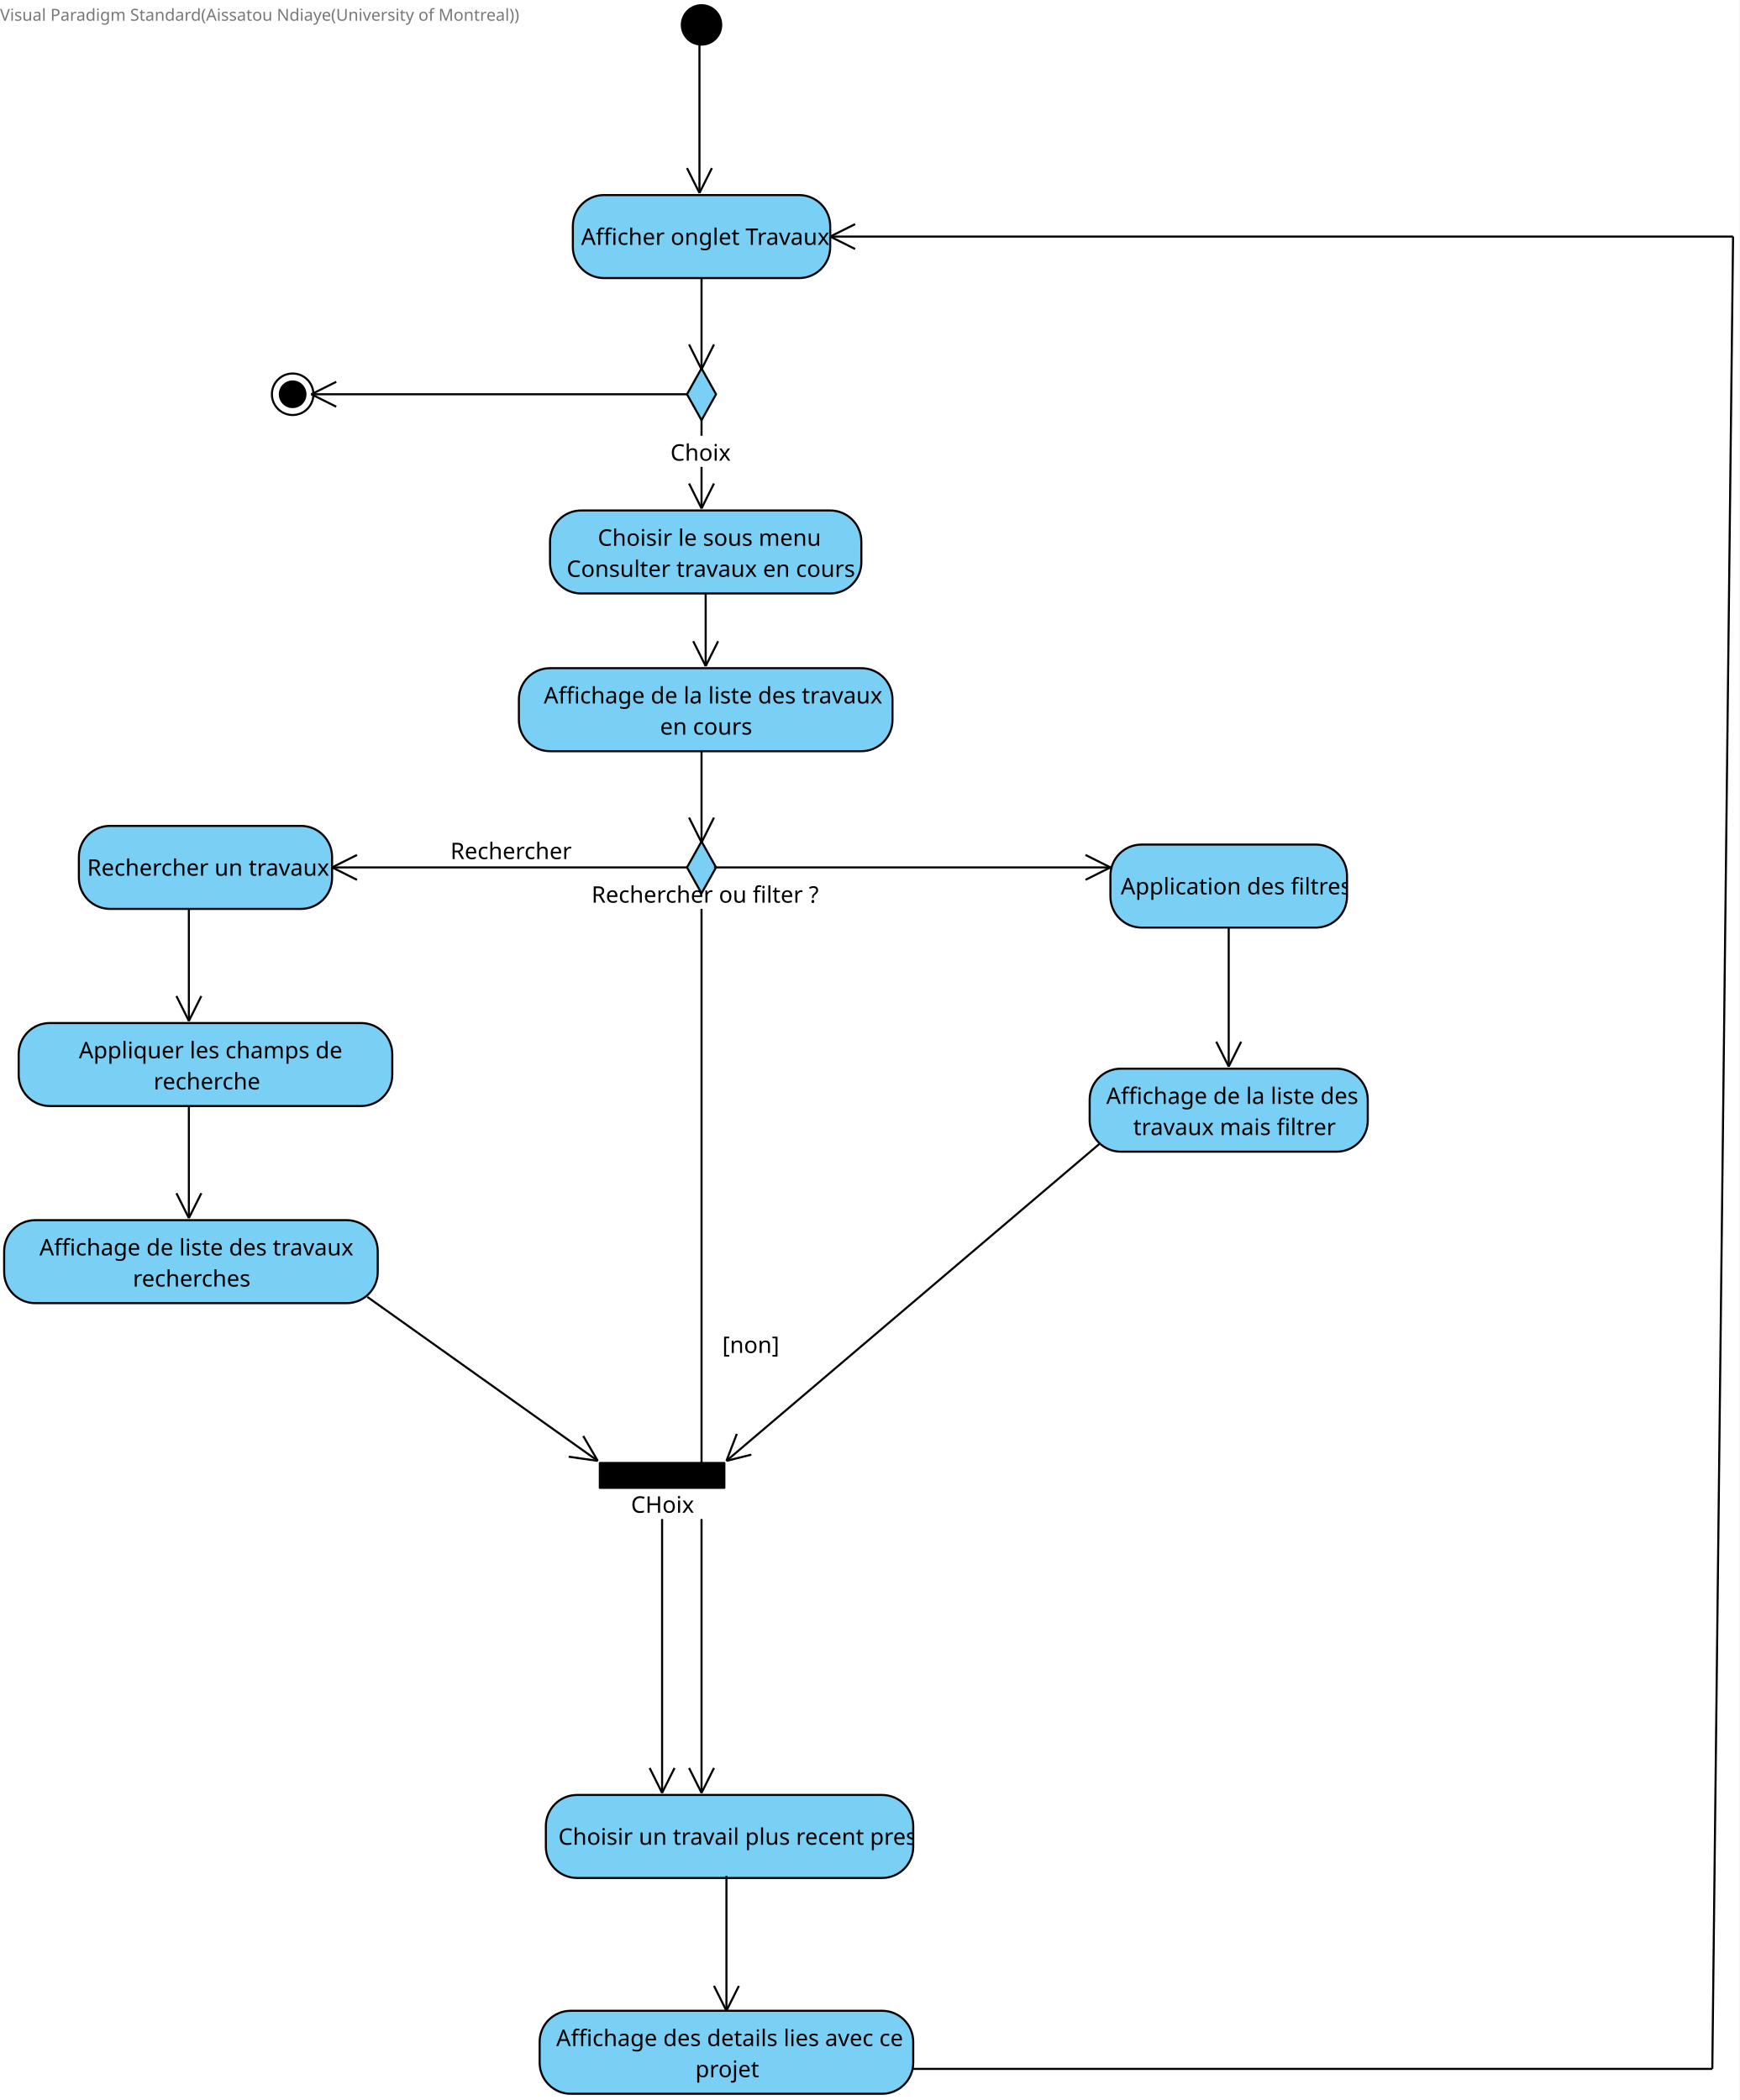
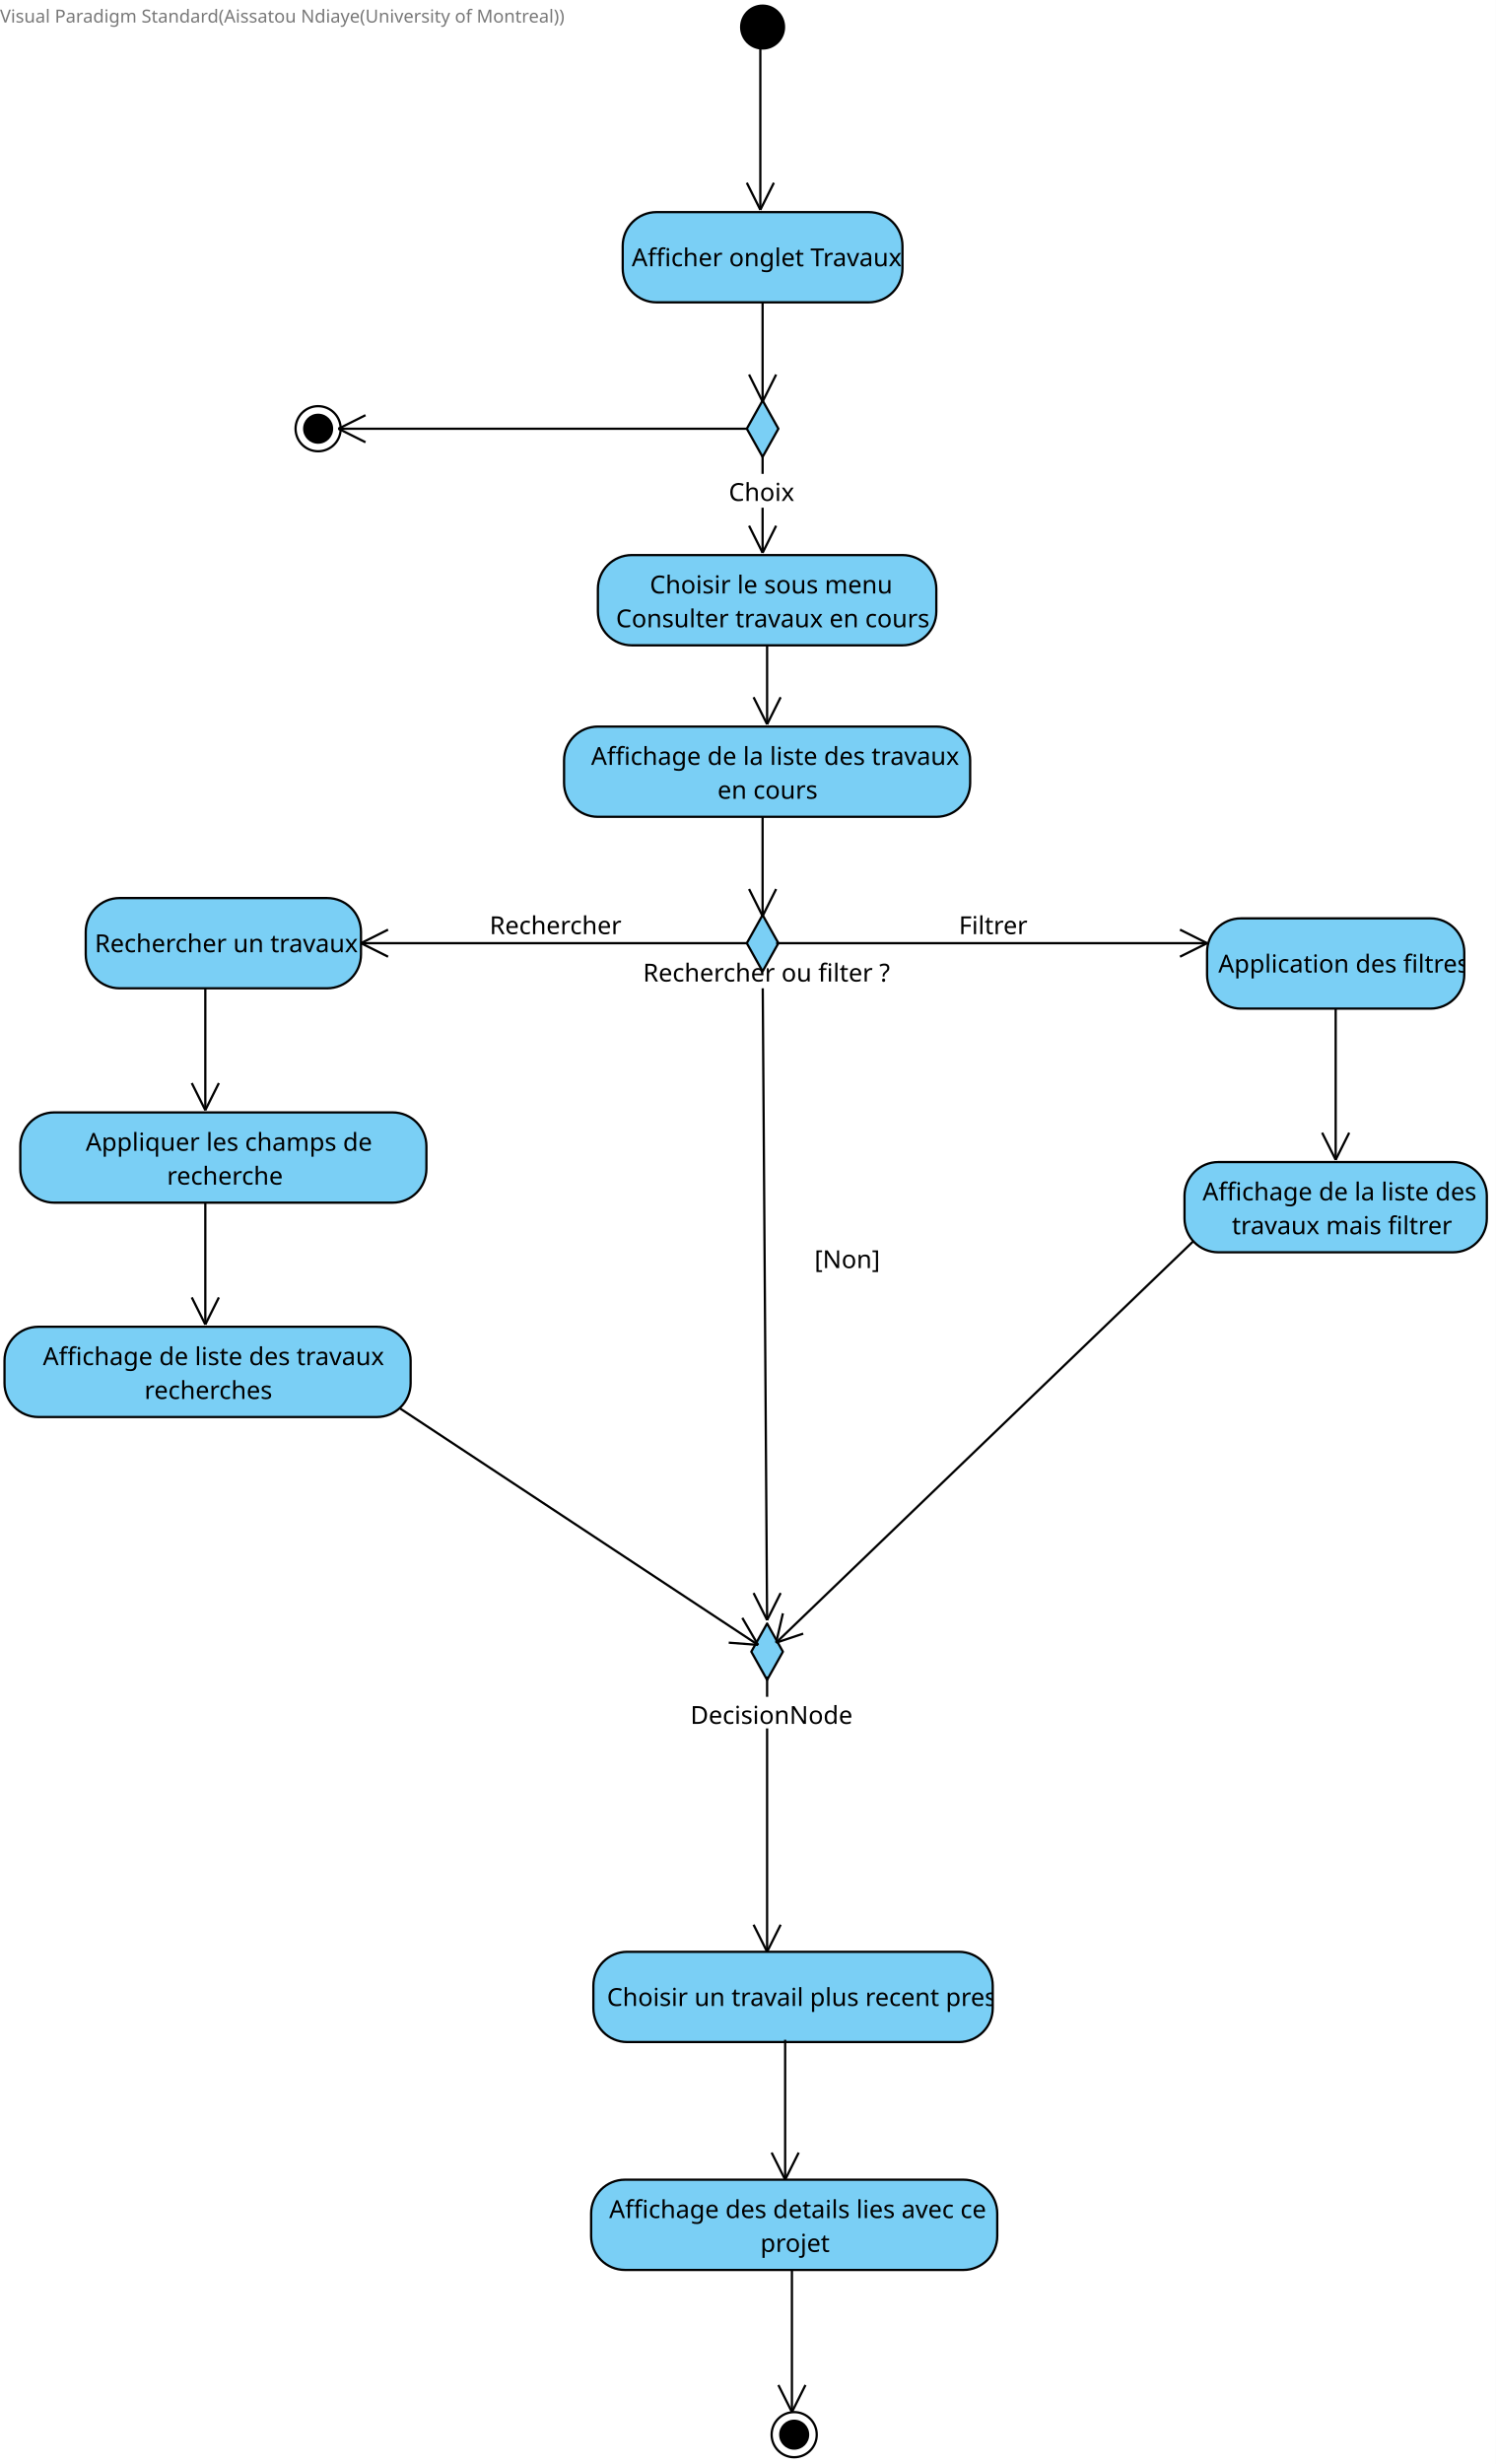
- <svg xmlns="http://www.w3.org/2000/svg" fill-opacity="0" color-rendering="auto" color-interpolation="auto" text-rendering="auto" stroke="rgb(0,0,0)" stroke-linecap="square" width="838" stroke-miterlimit="10" shape-rendering="auto" stroke-opacity="0" fill="rgb(0,0,0)" stroke-dasharray="none" font-weight="normal" stroke-width="1" height="1012" font-family="'Dialog'" font-style="normal" stroke-linejoin="miter" font-size="12px" stroke-dashoffset="0" image-rendering="auto">
+ <svg xmlns="http://www.w3.org/2000/svg" fill-opacity="0" color-rendering="auto" color-interpolation="auto" text-rendering="auto" stroke="rgb(0,0,0)" stroke-linecap="square" width="663" stroke-miterlimit="10" shape-rendering="auto" stroke-opacity="0" fill="rgb(0,0,0)" stroke-dasharray="none" font-weight="normal" stroke-width="1" height="1092" font-family="'Dialog'" font-style="normal" stroke-linejoin="miter" font-size="12px" stroke-dashoffset="0" image-rendering="auto">
  <defs id="genericDefs" />
  <g>
    <defs id="defs1">
      <clipPath clipPathUnits="userSpaceOnUse" id="clipPath1">
        <path d="M-7 -7 L51 -7 L51 31 L-7 31 L-7 -7 Z" />
      </clipPath>
      <clipPath clipPathUnits="userSpaceOnUse" id="clipPath2">
        <path d="M-7 -7 L135 -7 L135 51 L-7 51 L-7 -7 Z" />
      </clipPath>
      <clipPath clipPathUnits="userSpaceOnUse" id="clipPath3">
        <path d="M0 0 L0 40 L124 40 L124 0 Z" />
      </clipPath>
      <clipPath clipPathUnits="userSpaceOnUse" id="clipPath4">
        <path d="M-7 -7 L161 -7 L161 51 L-7 51 L-7 -7 Z" />
      </clipPath>
      <clipPath clipPathUnits="userSpaceOnUse" id="clipPath5">
        <path d="M0 0 L0 40 L150 40 L150 0 Z" />
      </clipPath>
      <clipPath clipPathUnits="userSpaceOnUse" id="clipPath6">
        <path d="M-7 -7 L31 -7 L31 51 L-7 51 L-7 -7 Z" />
      </clipPath>
      <clipPath clipPathUnits="userSpaceOnUse" id="clipPath7">
        <path d="M-7 -7 L31 -7 L31 31 L-7 31 L-7 -7 Z" />
      </clipPath>
      <clipPath clipPathUnits="userSpaceOnUse" id="clipPath8">
        <path d="M-7 -7 L191 -7 L191 51 L-7 51 L-7 -7 Z" />
      </clipPath>
      <clipPath clipPathUnits="userSpaceOnUse" id="clipPath9">
        <path d="M0 0 L0 40 L180 40 L180 0 Z" />
      </clipPath>
      <clipPath clipPathUnits="userSpaceOnUse" id="clipPath10">
        <path d="M-7 -7 L188 -7 L188 51 L-7 51 L-7 -7 Z" />
      </clipPath>
      <clipPath clipPathUnits="userSpaceOnUse" id="clipPath11">
        <path d="M0 0 L0 40 L177 40 L177 0 Z" />
      </clipPath>
      <clipPath clipPathUnits="userSpaceOnUse" id="clipPath12">
        <path d="M-7 -7 L125 -7 L125 51 L-7 51 L-7 -7 Z" />
      </clipPath>
      <clipPath clipPathUnits="userSpaceOnUse" id="clipPath13">
        <path d="M0 0 L0 40 L114 40 L114 0 Z" />
      </clipPath>
      <clipPath clipPathUnits="userSpaceOnUse" id="clipPath14">
        <path d="M-7 -7 L145 -7 L145 51 L-7 51 L-7 -7 Z" />
      </clipPath>
      <clipPath clipPathUnits="userSpaceOnUse" id="clipPath15">
        <path d="M0 0 L0 40 L134 40 L134 0 Z" />
      </clipPath>
      <clipPath clipPathUnits="userSpaceOnUse" id="clipPath16">
        <path d="M-7 -7 L133 -7 L133 51 L-7 51 L-7 -7 Z" />
      </clipPath>
      <clipPath clipPathUnits="userSpaceOnUse" id="clipPath17">
        <path d="M0 0 L0 40 L122 40 L122 0 Z" />
      </clipPath>
      <clipPath clipPathUnits="userSpaceOnUse" id="clipPath18">
-         <path d="M-7 -7 L71 -7 L71 23 L-7 23 L-7 -7 Z" />
+         <path d="M-89 -14 L178 -14 L178 28 L-89 28 L-89 -14 Z" />
      </clipPath>
      <clipPath clipPathUnits="userSpaceOnUse" id="clipPath19">
-         <path d="M-50 -15 L100 -15 L100 30 L-50 30 L-50 -15 Z" />
+         <path d="M-49 -15 L98 -15 L98 30 L-49 30 L-49 -15 Z" />
      </clipPath>
      <clipPath clipPathUnits="userSpaceOnUse" id="clipPath20">
        <path d="M-126 -15 L252 -15 L252 30 L-126 30 L-126 -15 Z" />
      </clipPath>
      <clipPath clipPathUnits="userSpaceOnUse" id="clipPath21">
-         <path d="M-49 -15 L98 -15 L98 30 L-49 30 L-49 -15 Z" />
+         <path d="M0 0 L104 0 L104 176 L0 176 L0 0 Z" />
      </clipPath>
      <clipPath clipPathUnits="userSpaceOnUse" id="clipPath22">
-         <path d="M0 0 L104 0 L104 176 L0 176 L0 0 Z" />
+         <path d="M0 0 L0 176 L104 176 L104 0 Z" />
      </clipPath>
      <clipPath clipPathUnits="userSpaceOnUse" id="clipPath23">
-         <path d="M0 0 L0 176 L104 176 L104 0 Z" />
+         <path d="M0 0 L285 0 L285 104 L0 104 L0 0 Z" />
      </clipPath>
      <clipPath clipPathUnits="userSpaceOnUse" id="clipPath24">
-         <path d="M0 0 L285 0 L285 104 L0 104 L0 0 Z" />
+         <path d="M262 70 L262 85 L213 85 L213 70 ZM0 0 L0 104 L285 104 L285 0 Z" />
      </clipPath>
      <clipPath clipPathUnits="userSpaceOnUse" id="clipPath25">
-         <path d="M262 70 L262 85 L213 85 L213 70 ZM0 0 L0 104 L285 104 L285 0 Z" />
+         <path d="M0 0 L104 0 L104 147 L0 147 L0 0 Z" />
      </clipPath>
      <clipPath clipPathUnits="userSpaceOnUse" id="clipPath26">
-         <path d="M0 0 L104 0 L104 147 L0 147 L0 0 Z" />
+         <path d="M74 58 L74 73 L25 73 L25 58 ZM0 0 L0 147 L104 147 L104 0 Z" />
      </clipPath>
      <clipPath clipPathUnits="userSpaceOnUse" id="clipPath27">
-         <path d="M74 58 L74 73 L25 73 L25 58 ZM0 0 L0 147 L104 147 L104 0 Z" />
+         <path d="M0 0 L104 0 L104 148 L0 148 L0 0 Z" />
      </clipPath>
      <clipPath clipPathUnits="userSpaceOnUse" id="clipPath28">
-         <path d="M0 0 L104 0 L104 148 L0 148 L0 0 Z" />
+         <path d="M74 126 L74 141 L25 141 L25 126 ZM0 0 L0 148 L104 148 L104 0 Z" />
      </clipPath>
      <clipPath clipPathUnits="userSpaceOnUse" id="clipPath29">
-         <path d="M74 126 L74 141 L25 141 L25 126 ZM0 0 L0 148 L104 148 L104 0 Z" />
+         <path d="M0 0 L104 0 L104 139 L0 139 L0 0 Z" />
      </clipPath>
      <clipPath clipPathUnits="userSpaceOnUse" id="clipPath30">
-         <path d="M0 0 L104 0 L104 139 L0 139 L0 0 Z" />
+         <path d="M0 0 L0 139 L104 139 L104 0 Z" />
      </clipPath>
      <clipPath clipPathUnits="userSpaceOnUse" id="clipPath31">
-         <path d="M0 0 L0 139 L104 139 L104 0 Z" />
+         <path d="M0 0 L147 0 L147 208 L0 208 L0 0 Z" />
      </clipPath>
      <clipPath clipPathUnits="userSpaceOnUse" id="clipPath32">
-         <path d="M0 0 L147 0 L147 211 L0 211 L0 0 Z" />
+         <path d="M0 0 L0 208 L147 208 L147 0 Z" />
      </clipPath>
      <clipPath clipPathUnits="userSpaceOnUse" id="clipPath33">
-         <path d="M0 0 L0 211 L147 211 L147 0 Z" />
+         <path d="M0 0 L0 111 L104 111 L104 0 ZM0 126 L0 148 L104 148 L104 126 Z" />
      </clipPath>
      <clipPath clipPathUnits="userSpaceOnUse" id="clipPath34">
-         <path d="M0 0 L0 111 L104 111 L104 0 ZM0 126 L0 148 L104 148 L104 126 Z" />
+         <path d="M0 0 L295 0 L295 104 L0 104 L0 0 Z" />
      </clipPath>
      <clipPath clipPathUnits="userSpaceOnUse" id="clipPath35">
-         <path d="M0 0 L295 0 L295 104 L0 104 L0 0 Z" />
+         <path d="M171 34 L171 48 L122 48 L122 34 ZM0 0 L0 55 L107 55 L107 70 L0 70 L0 104 L295 104 L295 0 Z" />
      </clipPath>
      <clipPath clipPathUnits="userSpaceOnUse" id="clipPath36">
-         <path d="M0 0 L0 55 L107 55 L107 70 L0 70 L0 104 L295 104 L295 0 Z" />
+         <path d="M0 0 L104 0 L104 171 L0 171 L0 0 Z" />
      </clipPath>
      <clipPath clipPathUnits="userSpaceOnUse" id="clipPath37">
-         <path d="M0 0 L104 0 L104 171 L0 171 L0 0 Z" />
+         <path d="M0 0 L0 171 L104 171 L104 0 Z" />
      </clipPath>
      <clipPath clipPathUnits="userSpaceOnUse" id="clipPath38">
-         <path d="M0 0 L0 171 L104 171 L104 0 Z" />
+         <path d="M0 0 L275 0 L275 104 L0 104 L0 0 Z" />
      </clipPath>
      <clipPath clipPathUnits="userSpaceOnUse" id="clipPath39">
-         <path d="M0 0 L275 0 L275 104 L0 104 L0 0 Z" />
+         <path d="M174 34 L174 49 L97 49 L97 34 ZM0 0 L0 104 L275 104 L275 70 L165 70 L165 55 L275 55 L275 0 Z" />
      </clipPath>
      <clipPath clipPathUnits="userSpaceOnUse" id="clipPath40">
-         <path d="M174 34 L174 49 L97 49 L97 34 ZM0 0 L0 104 L275 104 L275 70 L165 70 L165 55 L275 55 L275 0 Z" />
+         <path d="M0 0 L104 0 L104 158 L0 158 L0 0 Z" />
      </clipPath>
      <clipPath clipPathUnits="userSpaceOnUse" id="clipPath41">
-         <path d="M0 0 L104 0 L104 158 L0 158 L0 0 Z" />
+         <path d="M0 0 L0 158 L104 158 L104 0 Z" />
      </clipPath>
      <clipPath clipPathUnits="userSpaceOnUse" id="clipPath42">
-         <path d="M0 0 L0 158 L104 158 L104 0 Z" />
+         <path d="M0 0 L148 0 L148 437 L0 437 L0 0 Z" />
      </clipPath>
      <clipPath clipPathUnits="userSpaceOnUse" id="clipPath43">
-         <path d="M0 0 L284 0 L284 257 L0 257 L0 0 Z" />
+         <path d="M134 66 L134 81 L8 81 L8 66 ZM132 193 L132 208 L85 208 L85 193 ZM118 395 L118 409 L29 409 L29 395 ZM0 0 L0 45 L17 45 L17 60 L0 60 L0 437 L148 437 L148 0 Z" />
      </clipPath>
      <clipPath clipPathUnits="userSpaceOnUse" id="clipPath44">
-         <path d="M84 139 L84 154 L39 154 L39 139 ZM0 0 L0 216 L44 216 L44 231 L0 231 L0 257 L284 257 L284 0 Z" />
+         <path d="M0 0 L305 0 L305 251 L0 251 L0 0 Z" />
      </clipPath>
      <clipPath clipPathUnits="userSpaceOnUse" id="clipPath45">
-         <path d="M0 0 L215 0 L215 183 L0 183 L0 0 Z" />
+         <path d="M279 199 L279 213 L190 213 L190 199 ZM0 0 L0 251 L305 251 L305 0 L293 0 L293 12 L246 12 L246 0 Z" />
      </clipPath>
      <clipPath clipPathUnits="userSpaceOnUse" id="clipPath46">
-         <path d="M0 0 L0 183 L215 183 L215 157 L167 157 L167 142 L215 142 L215 80 L212 80 L212 65 L215 65 L215 0 Z" />
+         <path d="M0 0 L331 0 L331 324 L0 324 L0 0 Z" />
      </clipPath>
      <clipPath clipPathUnits="userSpaceOnUse" id="clipPath47">
-         <path d="M0 0 L104 0 L104 250 L0 250 L0 0 Z" />
+         <path d="M126 71 L126 86 L79 86 L79 71 ZM112 273 L112 287 L23 287 L23 273 ZM0 0 L0 324 L331 324 L331 0 Z" />
      </clipPath>
      <clipPath clipPathUnits="userSpaceOnUse" id="clipPath48">
-         <path d="M75 49 L75 64 L25 64 L25 49 ZM0 0 L0 250 L104 250 L104 0 Z" />
+         <path d="M0 0 L147 0 L147 268 L0 268 L0 0 Z" />
      </clipPath>
      <clipPath clipPathUnits="userSpaceOnUse" id="clipPath49">
-         <path d="M0 0 L104 0 L104 538 L0 538 L0 0 Z" />
+         <path d="M116 80 L116 94 L27 94 L27 80 ZM0 0 L0 268 L147 268 L147 0 Z" />
      </clipPath>
      <clipPath clipPathUnits="userSpaceOnUse" id="clipPath50">
-         <path d="M0 0 L0 43 L104 43 L104 0 ZM96 260 L96 275 L51 275 L51 260 ZM56 337 L56 352 L6 352 L6 337 ZM0 58 L0 538 L104 538 L104 58 Z" />
+         <path d="M0 0 L147 0 L147 210 L0 210 L0 0 Z" />
      </clipPath>
      <clipPath clipPathUnits="userSpaceOnUse" id="clipPath51">
-         <path d="M0 0 L581 0 L581 1030 L0 1030 L0 0 Z" />
+         <path d="M0 0 L0 210 L147 210 L147 0 Z" />
      </clipPath>
      <clipPath clipPathUnits="userSpaceOnUse" id="clipPath52">
-         <path d="M55 597 L55 612 L10 612 L10 597 ZM0 0 L0 167 L33 167 L33 182 L0 182 L0 380 L72 380 L72 395 L0 395 L0 674 L15 674 L15 689 L0 689 L0 1030 L581 1030 L581 0 Z" />
+         <path d="M-47 -15 L94 -15 L94 30 L-47 30 L-47 -15 Z" />
      </clipPath>
      <clipPath clipPathUnits="userSpaceOnUse" id="clipPath53">
-         <path d="M-45 -15 L90 -15 L90 30 L-45 30 L-45 -15 Z" />
+         <path d="M-77 -15 L154 -15 L154 30 L-77 30 L-77 -15 Z" />
      </clipPath>
      <clipPath clipPathUnits="userSpaceOnUse" id="clipPath54">
-         <path d="M-77 -15 L154 -15 L154 30 L-77 30 L-77 -15 Z" />
+         <path d="M-49 -14 L98 -14 L98 28 L-49 28 L-49 -14 Z" />
      </clipPath>
    </defs>
    <g fill="white" text-rendering="geometricPrecision" fill-opacity="1" stroke-opacity="1" stroke="white">
-       <rect x="0" width="838" height="1012" y="0" stroke="none" />
+       <rect x="0" width="663" height="1092" y="0" stroke="none" />
    </g>
    <g font-size="11px" transform="translate(318,2)" fill-opacity="1" fill="black" text-rendering="geometricPrecision" image-rendering="optimizeQuality" font-family="sans-serif" stroke="black" stroke-opacity="1">
      <circle r="10" clip-path="url(#clipPath1)" cx="20" cy="10" stroke="none" />
    </g>
    <g font-size="11px" transform="translate(276,94)" fill-opacity="1" fill="rgb(122,207,245)" text-rendering="geometricPrecision" image-rendering="optimizeQuality" font-family="sans-serif" stroke="rgb(122,207,245)" stroke-opacity="1">
      <rect x="0" y="0" clip-path="url(#clipPath2)" width="124" rx="15" ry="15" height="40" stroke="none" />
    </g>
    <g stroke-linecap="butt" font-size="11px" transform="translate(276,94)" fill-opacity="1" fill="black" text-rendering="geometricPrecision" image-rendering="optimizeQuality" font-family="sans-serif" stroke-linejoin="round" stroke="black" stroke-opacity="1" stroke-miterlimit="0">
      <rect x="0" y="0" clip-path="url(#clipPath2)" fill="none" width="124" rx="15" ry="15" height="40" />
    </g>
    <g font-size="11px" transform="translate(276,94)" fill-opacity="1" fill="black" text-rendering="geometricPrecision" image-rendering="optimizeQuality" font-family="sans-serif" stroke="black" stroke-opacity="1">
      <text x="4" xml:space="preserve" y="24" clip-path="url(#clipPath3)" stroke="none">Afficher onglet Travaux</text>
    </g>
    <g font-size="11px" transform="translate(265,246)" fill-opacity="1" fill="rgb(122,207,245)" text-rendering="geometricPrecision" image-rendering="optimizeQuality" font-family="sans-serif" stroke="rgb(122,207,245)" stroke-opacity="1">
      <rect x="0" y="0" clip-path="url(#clipPath4)" width="150" rx="15" ry="15" height="40" stroke="none" />
    </g>
    <g stroke-linecap="butt" font-size="11px" transform="translate(265,246)" fill-opacity="1" fill="black" text-rendering="geometricPrecision" image-rendering="optimizeQuality" font-family="sans-serif" stroke-linejoin="round" stroke="black" stroke-opacity="1" stroke-miterlimit="0">
      <rect x="0" y="0" clip-path="url(#clipPath4)" fill="none" width="150" rx="15" ry="15" height="40" />
    </g>
    <g font-size="11px" transform="translate(265,246)" fill-opacity="1" fill="black" text-rendering="geometricPrecision" image-rendering="optimizeQuality" font-family="sans-serif" stroke="black" stroke-opacity="1">
      <text x="23" xml:space="preserve" y="17" clip-path="url(#clipPath5)" stroke="none">Choisir le sous menu</text>
      <text x="8" xml:space="preserve" y="32" clip-path="url(#clipPath5)" stroke="none">Consulter travaux en cours</text>
    </g>
    <g font-size="11px" transform="translate(328,170)" fill-opacity="1" fill="rgb(122,207,245)" text-rendering="geometricPrecision" image-rendering="optimizeQuality" font-family="sans-serif" stroke="rgb(122,207,245)" stroke-opacity="1">
      <path d="M10 7.5 L17 20 L10 32.5 L3 20 Z" stroke="none" clip-path="url(#clipPath6)" />
    </g>
    <g stroke-linecap="butt" font-size="11px" transform="translate(328,170)" fill-opacity="1" fill="black" text-rendering="geometricPrecision" image-rendering="optimizeQuality" font-family="sans-serif" stroke-linejoin="round" stroke="black" stroke-opacity="1" stroke-miterlimit="0">
      <path fill="none" d="M10 7.5 L17 20 L10 32.5 L3 20 Z" clip-path="url(#clipPath6)" />
    </g>
    <g font-size="11px" transform="translate(131,180)" fill-opacity="1" fill="black" text-rendering="geometricPrecision" image-rendering="optimizeQuality" font-family="sans-serif" stroke="black" stroke-opacity="1">
      <circle r="6.667" clip-path="url(#clipPath7)" cx="10" cy="10" stroke="none" />
      <circle stroke-linecap="butt" clip-path="url(#clipPath7)" fill="none" stroke-linejoin="round" r="10" cx="10" cy="10" stroke-miterlimit="0" />
    </g>
    <g font-size="11px" transform="translate(250,322)" fill-opacity="1" fill="rgb(122,207,245)" text-rendering="geometricPrecision" image-rendering="optimizeQuality" font-family="sans-serif" stroke="rgb(122,207,245)" stroke-opacity="1">
      <rect x="0" y="0" clip-path="url(#clipPath8)" width="180" rx="15" ry="15" height="40" stroke="none" />
    </g>
    <g stroke-linecap="butt" font-size="11px" transform="translate(250,322)" fill-opacity="1" fill="black" text-rendering="geometricPrecision" image-rendering="optimizeQuality" font-family="sans-serif" stroke-linejoin="round" stroke="black" stroke-opacity="1" stroke-miterlimit="0">
      <rect x="0" y="0" clip-path="url(#clipPath8)" fill="none" width="180" rx="15" ry="15" height="40" />
    </g>
    <g font-size="11px" transform="translate(250,322)" fill-opacity="1" fill="black" text-rendering="geometricPrecision" image-rendering="optimizeQuality" font-family="sans-serif" stroke="black" stroke-opacity="1">
      <text x="12" xml:space="preserve" y="17" clip-path="url(#clipPath9)" stroke="none">Affichage de la liste des travaux</text>
      <text x="68" xml:space="preserve" y="32" clip-path="url(#clipPath9)" stroke="none">en cours</text>
    </g>
    <g font-size="11px" transform="translate(263,865)" fill-opacity="1" fill="rgb(122,207,245)" text-rendering="geometricPrecision" image-rendering="optimizeQuality" font-family="sans-serif" stroke="rgb(122,207,245)" stroke-opacity="1">
      <rect x="0" y="0" clip-path="url(#clipPath10)" width="177" rx="15" ry="15" height="40" stroke="none" />
    </g>
    <g stroke-linecap="butt" font-size="11px" transform="translate(263,865)" fill-opacity="1" fill="black" text-rendering="geometricPrecision" image-rendering="optimizeQuality" font-family="sans-serif" stroke-linejoin="round" stroke="black" stroke-opacity="1" stroke-miterlimit="0">
      <rect x="0" y="0" clip-path="url(#clipPath10)" fill="none" width="177" rx="15" ry="15" height="40" />
    </g>
    <g font-size="11px" transform="translate(263,865)" fill-opacity="1" fill="black" text-rendering="geometricPrecision" image-rendering="optimizeQuality" font-family="sans-serif" stroke="black" stroke-opacity="1">
      <text x="6" xml:space="preserve" y="24" clip-path="url(#clipPath11)" stroke="none">Choisir un travail plus recent pres</text>
    </g>
-     <g font-size="11px" transform="translate(260,969)" fill-opacity="1" fill="rgb(122,207,245)" text-rendering="geometricPrecision" image-rendering="optimizeQuality" font-family="sans-serif" stroke="rgb(122,207,245)" stroke-opacity="1">
+     <g font-size="11px" transform="translate(262,966)" fill-opacity="1" fill="rgb(122,207,245)" text-rendering="geometricPrecision" image-rendering="optimizeQuality" font-family="sans-serif" stroke="rgb(122,207,245)" stroke-opacity="1">
      <rect x="0" y="0" clip-path="url(#clipPath8)" width="180" rx="15" ry="15" height="40" stroke="none" />
    </g>
-     <g stroke-linecap="butt" font-size="11px" transform="translate(260,969)" fill-opacity="1" fill="black" text-rendering="geometricPrecision" image-rendering="optimizeQuality" font-family="sans-serif" stroke-linejoin="round" stroke="black" stroke-opacity="1" stroke-miterlimit="0">
+     <g stroke-linecap="butt" font-size="11px" transform="translate(262,966)" fill-opacity="1" fill="black" text-rendering="geometricPrecision" image-rendering="optimizeQuality" font-family="sans-serif" stroke-linejoin="round" stroke="black" stroke-opacity="1" stroke-miterlimit="0">
      <rect x="0" y="0" clip-path="url(#clipPath8)" fill="none" width="180" rx="15" ry="15" height="40" />
    </g>
-     <g font-size="11px" transform="translate(260,969)" fill-opacity="1" fill="black" text-rendering="geometricPrecision" image-rendering="optimizeQuality" font-family="sans-serif" stroke="black" stroke-opacity="1">
+     <g font-size="11px" transform="translate(262,966)" fill-opacity="1" fill="black" text-rendering="geometricPrecision" image-rendering="optimizeQuality" font-family="sans-serif" stroke="black" stroke-opacity="1">
      <text x="8" xml:space="preserve" y="17" clip-path="url(#clipPath9)" stroke="none">Affichage des details lies avec ce</text>
      <text x="75" xml:space="preserve" y="32" clip-path="url(#clipPath9)" stroke="none">projet</text>
    </g>
    <g font-size="11px" transform="translate(328,398)" fill-opacity="1" fill="rgb(122,207,245)" text-rendering="geometricPrecision" image-rendering="optimizeQuality" font-family="sans-serif" stroke="rgb(122,207,245)" stroke-opacity="1">
      <path d="M10 7.5 L17 20 L10 32.5 L3 20 Z" stroke="none" clip-path="url(#clipPath6)" />
    </g>
    <g stroke-linecap="butt" font-size="11px" transform="translate(328,398)" fill-opacity="1" fill="black" text-rendering="geometricPrecision" image-rendering="optimizeQuality" font-family="sans-serif" stroke-linejoin="round" stroke="black" stroke-opacity="1" stroke-miterlimit="0">
      <path fill="none" d="M10 7.5 L17 20 L10 32.5 L3 20 Z" clip-path="url(#clipPath6)" />
    </g>
    <g font-size="11px" transform="translate(535,407)" fill-opacity="1" fill="rgb(122,207,245)" text-rendering="geometricPrecision" image-rendering="optimizeQuality" font-family="sans-serif" stroke="rgb(122,207,245)" stroke-opacity="1">
      <rect x="0" y="0" clip-path="url(#clipPath12)" width="114" rx="15" ry="15" height="40" stroke="none" />
    </g>
    <g stroke-linecap="butt" font-size="11px" transform="translate(535,407)" fill-opacity="1" fill="black" text-rendering="geometricPrecision" image-rendering="optimizeQuality" font-family="sans-serif" stroke-linejoin="round" stroke="black" stroke-opacity="1" stroke-miterlimit="0">
      <rect x="0" y="0" clip-path="url(#clipPath12)" fill="none" width="114" rx="15" ry="15" height="40" />
    </g>
    <g font-size="11px" transform="translate(535,407)" fill-opacity="1" fill="black" text-rendering="geometricPrecision" image-rendering="optimizeQuality" font-family="sans-serif" stroke="black" stroke-opacity="1">
      <text x="5" xml:space="preserve" y="24" clip-path="url(#clipPath13)" stroke="none">Application des filtres</text>
    </g>
    <g font-size="11px" transform="translate(525,515)" fill-opacity="1" fill="rgb(122,207,245)" text-rendering="geometricPrecision" image-rendering="optimizeQuality" font-family="sans-serif" stroke="rgb(122,207,245)" stroke-opacity="1">
      <rect x="0" y="0" clip-path="url(#clipPath14)" width="134" rx="15" ry="15" height="40" stroke="none" />
    </g>
    <g stroke-linecap="butt" font-size="11px" transform="translate(525,515)" fill-opacity="1" fill="black" text-rendering="geometricPrecision" image-rendering="optimizeQuality" font-family="sans-serif" stroke-linejoin="round" stroke="black" stroke-opacity="1" stroke-miterlimit="0">
      <rect x="0" y="0" clip-path="url(#clipPath14)" fill="none" width="134" rx="15" ry="15" height="40" />
    </g>
    <g font-size="11px" transform="translate(525,515)" fill-opacity="1" fill="black" text-rendering="geometricPrecision" image-rendering="optimizeQuality" font-family="sans-serif" stroke="black" stroke-opacity="1">
      <text x="8" xml:space="preserve" y="17" clip-path="url(#clipPath15)" stroke="none">Affichage de la liste des</text>
      <text x="21" xml:space="preserve" y="32" clip-path="url(#clipPath15)" stroke="none">travaux mais filtrer</text>
    </g>
    <g font-size="11px" transform="translate(38,398)" fill-opacity="1" fill="rgb(122,207,245)" text-rendering="geometricPrecision" image-rendering="optimizeQuality" font-family="sans-serif" stroke="rgb(122,207,245)" stroke-opacity="1">
      <rect x="0" y="0" clip-path="url(#clipPath16)" width="122" rx="15" ry="15" height="40" stroke="none" />
    </g>
    <g stroke-linecap="butt" font-size="11px" transform="translate(38,398)" fill-opacity="1" fill="black" text-rendering="geometricPrecision" image-rendering="optimizeQuality" font-family="sans-serif" stroke-linejoin="round" stroke="black" stroke-opacity="1" stroke-miterlimit="0">
      <rect x="0" y="0" clip-path="url(#clipPath16)" fill="none" width="122" rx="15" ry="15" height="40" />
    </g>
    <g font-size="11px" transform="translate(38,398)" fill-opacity="1" fill="black" text-rendering="geometricPrecision" image-rendering="optimizeQuality" font-family="sans-serif" stroke="black" stroke-opacity="1">
      <text x="4" xml:space="preserve" y="24" clip-path="url(#clipPath17)" stroke="none">Rechercher un travaux</text>
    </g>
    <g font-size="11px" transform="translate(9,493)" fill-opacity="1" fill="rgb(122,207,245)" text-rendering="geometricPrecision" image-rendering="optimizeQuality" font-family="sans-serif" stroke="rgb(122,207,245)" stroke-opacity="1">
      <rect x="0" y="0" clip-path="url(#clipPath8)" width="180" rx="15" ry="15" height="40" stroke="none" />
    </g>
    <g stroke-linecap="butt" font-size="11px" transform="translate(9,493)" fill-opacity="1" fill="black" text-rendering="geometricPrecision" image-rendering="optimizeQuality" font-family="sans-serif" stroke-linejoin="round" stroke="black" stroke-opacity="1" stroke-miterlimit="0">
      <rect x="0" y="0" clip-path="url(#clipPath8)" fill="none" width="180" rx="15" ry="15" height="40" />
    </g>
    <g font-size="11px" transform="translate(9,493)" fill-opacity="1" fill="black" text-rendering="geometricPrecision" image-rendering="optimizeQuality" font-family="sans-serif" stroke="black" stroke-opacity="1">
      <text x="29" xml:space="preserve" y="17" clip-path="url(#clipPath9)" stroke="none">Appliquer les champs de</text>
      <text x="65" xml:space="preserve" y="32" clip-path="url(#clipPath9)" stroke="none">recherche</text>
    </g>
    <g font-size="11px" transform="translate(2,588)" fill-opacity="1" fill="rgb(122,207,245)" text-rendering="geometricPrecision" image-rendering="optimizeQuality" font-family="sans-serif" stroke="rgb(122,207,245)" stroke-opacity="1">
      <rect x="0" y="0" clip-path="url(#clipPath8)" width="180" rx="15" ry="15" height="40" stroke="none" />
    </g>
    <g stroke-linecap="butt" font-size="11px" transform="translate(2,588)" fill-opacity="1" fill="black" text-rendering="geometricPrecision" image-rendering="optimizeQuality" font-family="sans-serif" stroke-linejoin="round" stroke="black" stroke-opacity="1" stroke-miterlimit="0">
      <rect x="0" y="0" clip-path="url(#clipPath8)" fill="none" width="180" rx="15" ry="15" height="40" />
    </g>
    <g font-size="11px" transform="translate(2,588)" fill-opacity="1" fill="black" text-rendering="geometricPrecision" image-rendering="optimizeQuality" font-family="sans-serif" stroke="black" stroke-opacity="1">
      <text x="17" xml:space="preserve" y="17" clip-path="url(#clipPath9)" stroke="none">Affichage de liste des travaux</text>
      <text x="62" xml:space="preserve" y="32" clip-path="url(#clipPath9)" stroke="none">recherches</text>
    </g>
-     <g font-size="11px" transform="translate(289,705)" fill-opacity="1" fill="black" text-rendering="geometricPrecision" image-rendering="optimizeQuality" font-family="sans-serif" stroke="black" stroke-opacity="1">
-       <rect x="0" width="60" height="12" y="0" clip-path="url(#clipPath18)" stroke="none" />
-       <rect stroke-linecap="butt" x="0" y="0" clip-path="url(#clipPath18)" fill="none" width="60" stroke-linejoin="round" height="12" stroke-miterlimit="0" />
-     </g>
-     <g font-size="11px" transform="translate(294,717)" fill-opacity="1" fill="black" text-rendering="geometricPrecision" image-rendering="optimizeQuality" font-family="sans-serif" stroke="black" stroke-opacity="1">
-       <text x="10" xml:space="preserve" y="12" clip-path="url(#clipPath19)" stroke="none">CHoix</text>
+     <g font-size="11px" transform="translate(330,712)" fill-opacity="1" fill="rgb(122,207,245)" text-rendering="geometricPrecision" image-rendering="optimizeQuality" font-family="sans-serif" stroke="rgb(122,207,245)" stroke-opacity="1">
+       <path d="M10 7.5 L17 20 L10 32.5 L3 20 Z" stroke="none" clip-path="url(#clipPath6)" />
+     </g>
+     <g stroke-linecap="butt" font-size="11px" transform="translate(330,712)" fill-opacity="1" fill="black" text-rendering="geometricPrecision" image-rendering="optimizeQuality" font-family="sans-serif" stroke-linejoin="round" stroke="black" stroke-opacity="1" stroke-miterlimit="0">
+       <path fill="none" d="M10 7.5 L17 20 L10 32.5 L3 20 Z" clip-path="url(#clipPath6)" />
+     </g>
+     <g font-size="11px" transform="translate(342,1069)" fill-opacity="1" fill="black" text-rendering="geometricPrecision" image-rendering="optimizeQuality" font-family="sans-serif" stroke="black" stroke-opacity="1">
+       <circle r="6.667" clip-path="url(#clipPath7)" cx="10" cy="10" stroke="none" />
+       <circle stroke-linecap="butt" clip-path="url(#clipPath7)" fill="none" stroke-linejoin="round" r="10" cx="10" cy="10" stroke-miterlimit="0" />
+     </g>
+     <g font-size="11px" transform="translate(296,752)" fill-opacity="1" fill="black" text-rendering="geometricPrecision" image-rendering="optimizeQuality" font-family="sans-serif" stroke="black" stroke-opacity="1">
+       <text x="10" xml:space="preserve" y="12" clip-path="url(#clipPath18)" stroke="none">DecisionNode</text>
+     </g>
+     <g font-size="11px" transform="translate(313,210)" fill-opacity="1" fill="black" text-rendering="geometricPrecision" image-rendering="optimizeQuality" font-family="sans-serif" stroke="black" stroke-opacity="1">
+       <text x="10" xml:space="preserve" y="12" clip-path="url(#clipPath19)" stroke="none">Choix</text>
    </g>
    <g font-size="11px" transform="translate(275,423)" fill-opacity="1" fill="black" text-rendering="geometricPrecision" image-rendering="optimizeQuality" font-family="sans-serif" stroke="black" stroke-opacity="1">
      <text x="10" xml:space="preserve" y="12" clip-path="url(#clipPath20)" stroke="none">Rechercher ou filter ?</text>
    </g>
-     <g font-size="11px" transform="translate(313,210)" fill-opacity="1" fill="black" text-rendering="geometricPrecision" image-rendering="optimizeQuality" font-family="sans-serif" stroke="black" stroke-opacity="1">
-       <text x="10" xml:space="preserve" y="12" clip-path="url(#clipPath21)" stroke="none">Choix</text>
-     </g>
    <g stroke-linecap="butt" font-size="11px" transform="translate(287,-29)" fill-opacity="1" fill="black" text-rendering="geometricPrecision" image-rendering="optimizeQuality" font-family="sans-serif" stroke-linejoin="round" stroke="black" stroke-opacity="1">
-       <line y2="122" fill="none" x1="50" clip-path="url(#clipPath23)" x2="50" y1="50" />
-       <line y2="110" fill="none" x1="50" clip-path="url(#clipPath23)" x2="56" y1="122" />
-       <line y2="110" fill="none" x1="50" clip-path="url(#clipPath23)" x2="44" y1="122" />
+       <line y2="122" fill="none" x1="50" clip-path="url(#clipPath22)" x2="50" y1="50" />
+       <line y2="110" fill="none" x1="50" clip-path="url(#clipPath22)" x2="56" y1="122" />
+       <line y2="110" fill="none" x1="50" clip-path="url(#clipPath22)" x2="44" y1="122" />
    </g>
    <g stroke-linecap="butt" font-size="11px" transform="translate(100,140)" fill-opacity="1" fill="black" text-rendering="geometricPrecision" image-rendering="optimizeQuality" font-family="sans-serif" stroke-linejoin="round" stroke="black" stroke-opacity="1">
-       <line y2="50" fill="none" x1="231" clip-path="url(#clipPath25)" x2="50" y1="50" />
-       <line y2="56" fill="none" x1="50" clip-path="url(#clipPath25)" x2="62" y1="50" />
-       <line y2="44" fill="none" x1="50" clip-path="url(#clipPath25)" x2="62" y1="50" />
+       <line y2="50" fill="none" x1="231" clip-path="url(#clipPath24)" x2="50" y1="50" />
+       <line y2="56" fill="none" x1="50" clip-path="url(#clipPath24)" x2="62" y1="50" />
+       <line y2="44" fill="none" x1="50" clip-path="url(#clipPath24)" x2="62" y1="50" />
    </g>
    <g stroke-linecap="butt" font-size="11px" transform="translate(288,152)" fill-opacity="1" fill="black" text-rendering="geometricPrecision" image-rendering="optimizeQuality" font-family="sans-serif" stroke-linejoin="round" stroke="black" stroke-opacity="1">
-       <line y2="93" fill="none" x1="50" clip-path="url(#clipPath27)" x2="50" y1="50" />
-       <line y2="81" fill="none" x1="50" clip-path="url(#clipPath27)" x2="56" y1="93" />
-       <line y2="81" fill="none" x1="50" clip-path="url(#clipPath27)" x2="44" y1="93" />
+       <line y2="93" fill="none" x1="50" clip-path="url(#clipPath26)" x2="50" y1="50" />
+       <line y2="81" fill="none" x1="50" clip-path="url(#clipPath26)" x2="56" y1="93" />
+       <line y2="81" fill="none" x1="50" clip-path="url(#clipPath26)" x2="44" y1="93" />
    </g>
    <g stroke-linecap="butt" font-size="11px" transform="translate(288,84)" fill-opacity="1" fill="black" text-rendering="geometricPrecision" image-rendering="optimizeQuality" font-family="sans-serif" stroke-linejoin="round" stroke="black" stroke-opacity="1">
-       <line y2="94" fill="none" x1="50" clip-path="url(#clipPath29)" x2="50" y1="50" />
-       <line y2="82" fill="none" x1="50" clip-path="url(#clipPath29)" x2="56" y1="94" />
-       <line y2="82" fill="none" x1="50" clip-path="url(#clipPath29)" x2="44" y1="94" />
+       <line y2="94" fill="none" x1="50" clip-path="url(#clipPath28)" x2="50" y1="50" />
+       <line y2="82" fill="none" x1="50" clip-path="url(#clipPath28)" x2="56" y1="94" />
+       <line y2="82" fill="none" x1="50" clip-path="url(#clipPath28)" x2="44" y1="94" />
    </g>
    <g stroke-linecap="butt" font-size="11px" transform="translate(290,236)" fill-opacity="1" fill="black" text-rendering="geometricPrecision" image-rendering="optimizeQuality" font-family="sans-serif" stroke-linejoin="round" stroke="black" stroke-opacity="1">
-       <line y2="85" fill="none" x1="50" clip-path="url(#clipPath31)" x2="50" y1="50" />
-       <line y2="73" fill="none" x1="50" clip-path="url(#clipPath31)" x2="56" y1="85" />
-       <line y2="73" fill="none" x1="50" clip-path="url(#clipPath31)" x2="44" y1="85" />
-     </g>
-     <g stroke-linecap="butt" font-size="11px" transform="translate(279,833)" fill-opacity="1" fill="black" text-rendering="geometricPrecision" image-rendering="optimizeQuality" font-family="sans-serif" stroke-linejoin="round" stroke="black" stroke-opacity="1">
-       <line y2="136" fill="none" x1="71" clip-path="url(#clipPath33)" x2="71" y1="71" />
-       <line y2="124" fill="none" x1="71" clip-path="url(#clipPath33)" x2="77" y1="136" />
-       <line y2="124" fill="none" x1="71" clip-path="url(#clipPath33)" x2="65" y1="136" />
+       <line y2="85" fill="none" x1="50" clip-path="url(#clipPath30)" x2="50" y1="50" />
+       <line y2="73" fill="none" x1="50" clip-path="url(#clipPath30)" x2="56" y1="85" />
+       <line y2="73" fill="none" x1="50" clip-path="url(#clipPath30)" x2="44" y1="85" />
+     </g>
+     <g stroke-linecap="butt" font-size="11px" transform="translate(277,833)" fill-opacity="1" fill="black" text-rendering="geometricPrecision" image-rendering="optimizeQuality" font-family="sans-serif" stroke-linejoin="round" stroke="black" stroke-opacity="1">
+       <line y2="133" fill="none" x1="71" clip-path="url(#clipPath32)" x2="71" y1="71" />
+       <line y2="121" fill="none" x1="71" clip-path="url(#clipPath32)" x2="77" y1="133" />
+       <line y2="121" fill="none" x1="71" clip-path="url(#clipPath32)" x2="65" y1="133" />
    </g>
    <g stroke-linecap="butt" font-size="11px" transform="translate(288,312)" fill-opacity="1" fill="black" text-rendering="geometricPrecision" image-rendering="optimizeQuality" font-family="sans-serif" stroke-linejoin="round" stroke="black" stroke-opacity="1">
-       <line y2="94" fill="none" x1="50" clip-path="url(#clipPath34)" x2="50" y1="50" />
-       <line y2="82" fill="none" x1="50" clip-path="url(#clipPath34)" x2="56" y1="94" />
-       <line y2="82" fill="none" x1="50" clip-path="url(#clipPath34)" x2="44" y1="94" />
+       <line y2="94" fill="none" x1="50" clip-path="url(#clipPath33)" x2="50" y1="50" />
+       <line y2="82" fill="none" x1="50" clip-path="url(#clipPath33)" x2="56" y1="94" />
+       <line y2="82" fill="none" x1="50" clip-path="url(#clipPath33)" x2="44" y1="94" />
    </g>
    <g stroke-linecap="butt" font-size="11px" transform="translate(294,368)" fill-opacity="1" fill="black" text-rendering="geometricPrecision" image-rendering="optimizeQuality" font-family="sans-serif" stroke-linejoin="round" stroke="black" stroke-opacity="1">
-       <line y2="50" fill="none" x1="50" clip-path="url(#clipPath36)" x2="241" y1="50" />
-       <line y2="44" fill="none" x1="241" clip-path="url(#clipPath36)" x2="229" y1="50" />
-       <line y2="56" fill="none" x1="241" clip-path="url(#clipPath36)" x2="229" y1="50" />
+       <line y2="50" fill="none" x1="50" clip-path="url(#clipPath35)" x2="241" y1="50" />
+       <line y2="44" fill="none" x1="241" clip-path="url(#clipPath35)" x2="229" y1="50" />
+       <line y2="56" fill="none" x1="241" clip-path="url(#clipPath35)" x2="229" y1="50" />
    </g>
    <g stroke-linecap="butt" font-size="11px" transform="translate(542,397)" fill-opacity="1" fill="black" text-rendering="geometricPrecision" image-rendering="optimizeQuality" font-family="sans-serif" stroke-linejoin="round" stroke="black" stroke-opacity="1">
-       <line y2="117" fill="none" x1="50" clip-path="url(#clipPath38)" x2="50" y1="50" />
-       <line y2="105" fill="none" x1="50" clip-path="url(#clipPath38)" x2="56" y1="117" />
-       <line y2="105" fill="none" x1="50" clip-path="url(#clipPath38)" x2="44" y1="117" />
+       <line y2="117" fill="none" x1="50" clip-path="url(#clipPath37)" x2="50" y1="50" />
+       <line y2="105" fill="none" x1="50" clip-path="url(#clipPath37)" x2="56" y1="117" />
+       <line y2="105" fill="none" x1="50" clip-path="url(#clipPath37)" x2="44" y1="117" />
    </g>
    <g stroke-linecap="butt" font-size="11px" transform="translate(110,368)" fill-opacity="1" fill="black" text-rendering="geometricPrecision" image-rendering="optimizeQuality" font-family="sans-serif" stroke-linejoin="round" stroke="black" stroke-opacity="1">
-       <line y2="50" fill="none" x1="221" clip-path="url(#clipPath40)" x2="50" y1="50" />
-       <line y2="56" fill="none" x1="50" clip-path="url(#clipPath40)" x2="62" y1="50" />
-       <line y2="44" fill="none" x1="50" clip-path="url(#clipPath40)" x2="62" y1="50" />
+       <line y2="50" fill="none" x1="221" clip-path="url(#clipPath39)" x2="50" y1="50" />
+       <line y2="56" fill="none" x1="50" clip-path="url(#clipPath39)" x2="62" y1="50" />
+       <line y2="44" fill="none" x1="50" clip-path="url(#clipPath39)" x2="62" y1="50" />
    </g>
    <g stroke-linecap="butt" font-size="11px" transform="translate(41,388)" fill-opacity="1" fill="black" text-rendering="geometricPrecision" image-rendering="optimizeQuality" font-family="sans-serif" stroke-linejoin="round" stroke="black" stroke-opacity="1">
-       <line y2="104" fill="none" x1="50" clip-path="url(#clipPath42)" x2="50" y1="50" />
-       <line y2="92" fill="none" x1="50" clip-path="url(#clipPath42)" x2="56" y1="104" />
-       <line y2="92" fill="none" x1="50" clip-path="url(#clipPath42)" x2="44" y1="104" />
+       <line y2="104" fill="none" x1="50" clip-path="url(#clipPath41)" x2="50" y1="50" />
+       <line y2="92" fill="none" x1="50" clip-path="url(#clipPath41)" x2="56" y1="104" />
+       <line y2="92" fill="none" x1="50" clip-path="url(#clipPath41)" x2="44" y1="104" />
    </g>
    <g stroke-linecap="butt" font-size="11px" transform="translate(41,483)" fill-opacity="1" fill="black" text-rendering="geometricPrecision" image-rendering="optimizeQuality" font-family="sans-serif" stroke-linejoin="round" stroke="black" stroke-opacity="1">
-       <line y2="104" fill="none" x1="50" clip-path="url(#clipPath42)" x2="50" y1="50" />
-       <line y2="92" fill="none" x1="50" clip-path="url(#clipPath42)" x2="56" y1="104" />
-       <line y2="92" fill="none" x1="50" clip-path="url(#clipPath42)" x2="44" y1="104" />
-     </g>
-     <g stroke-linecap="butt" font-size="11px" transform="translate(300,501)" fill-opacity="1" fill="black" text-rendering="geometricPrecision" image-rendering="optimizeQuality" font-family="sans-serif" stroke-linejoin="round" stroke="black" stroke-opacity="1">
-       <line y2="203" fill="none" x1="230" clip-path="url(#clipPath44)" x2="50" y1="50" />
-       <line y2="200" fill="none" x1="50" clip-path="url(#clipPath44)" x2="62" y1="203" />
-       <line y2="190" fill="none" x1="50" clip-path="url(#clipPath44)" x2="55" y1="203" />
-     </g>
-     <g stroke-linecap="butt" font-size="11px" transform="translate(127,575)" fill-opacity="1" fill="black" text-rendering="geometricPrecision" image-rendering="optimizeQuality" font-family="sans-serif" stroke-linejoin="round" stroke="black" stroke-opacity="1">
-       <line y2="129" fill="none" x1="50" clip-path="url(#clipPath46)" x2="161" y1="50" />
-       <line y2="117" fill="none" x1="161" clip-path="url(#clipPath46)" x2="154" y1="129" />
-       <line y2="127" fill="none" x1="161" clip-path="url(#clipPath46)" x2="147" y1="129" />
-     </g>
-     <g stroke-linecap="butt" font-size="11px" transform="translate(269,668)" fill-opacity="1" fill="black" text-rendering="geometricPrecision" image-rendering="optimizeQuality" font-family="sans-serif" stroke-linejoin="round" stroke="black" stroke-opacity="1">
-       <line y2="196" fill="none" x1="50" clip-path="url(#clipPath48)" x2="50" y1="50" />
-       <line y2="184" fill="none" x1="50" clip-path="url(#clipPath48)" x2="56" y1="196" />
-       <line y2="184" fill="none" x1="50" clip-path="url(#clipPath48)" x2="44" y1="196" />
-     </g>
-     <g stroke-linecap="butt" font-size="11px" transform="translate(288,380)" fill-opacity="1" fill="black" text-rendering="geometricPrecision" image-rendering="optimizeQuality" font-family="sans-serif" stroke-linejoin="round" stroke="black" stroke-opacity="1">
-       <line y2="484" fill="none" x1="50" clip-path="url(#clipPath50)" x2="50" y1="50" />
-       <line y2="472" fill="none" x1="50" clip-path="url(#clipPath50)" x2="56" y1="484" />
-       <line y2="472" fill="none" x1="50" clip-path="url(#clipPath50)" x2="44" y1="484" />
-     </g>
-     <g stroke-linecap="butt" font-size="11px" transform="translate(329,43)" fill-opacity="1" fill="black" text-rendering="geometricPrecision" image-rendering="optimizeQuality" font-family="sans-serif" stroke-linejoin="round" stroke="black" stroke-opacity="1">
-       <line y2="954" fill="none" x1="111" clip-path="url(#clipPath52)" x2="496" y1="954" />
-       <line y2="71" fill="none" x1="496" clip-path="url(#clipPath52)" x2="506" y1="954" />
-       <line y2="71" fill="none" x1="506" clip-path="url(#clipPath52)" x2="71" y1="71" />
-       <line y2="77" fill="none" x1="71" clip-path="url(#clipPath52)" x2="83" y1="71" />
-       <line y2="65" fill="none" x1="71" clip-path="url(#clipPath52)" x2="83" y1="71" />
-     </g>
-     <g font-size="11px" transform="translate(339,640)" fill-opacity="1" fill="black" text-rendering="geometricPrecision" image-rendering="optimizeQuality" font-family="sans-serif" stroke="black" stroke-opacity="1">
-       <text x="9" xml:space="preserve" y="12" clip-path="url(#clipPath53)" stroke="none">[non]</text>
+       <line y2="104" fill="none" x1="50" clip-path="url(#clipPath41)" x2="50" y1="50" />
+       <line y2="92" fill="none" x1="50" clip-path="url(#clipPath41)" x2="56" y1="104" />
+       <line y2="92" fill="none" x1="50" clip-path="url(#clipPath41)" x2="44" y1="104" />
+     </g>
+     <g stroke-linecap="butt" font-size="11px" transform="translate(267,357)" fill-opacity="1" fill="black" text-rendering="geometricPrecision" image-rendering="optimizeQuality" font-family="sans-serif" stroke-linejoin="round" stroke="black" stroke-opacity="1">
+       <line y2="361" fill="none" x1="71" clip-path="url(#clipPath43)" x2="73" y1="71" />
+       <line y2="349" fill="none" x1="73" clip-path="url(#clipPath43)" x2="79" y1="361" />
+       <line y2="349" fill="none" x1="73" clip-path="url(#clipPath43)" x2="67" y1="361" />
+     </g>
+     <g stroke-linecap="butt" font-size="11px" transform="translate(106,553)" fill-opacity="1" fill="black" text-rendering="geometricPrecision" image-rendering="optimizeQuality" font-family="sans-serif" stroke-linejoin="round" stroke="black" stroke-opacity="1">
+       <line y2="176" fill="none" x1="71" clip-path="url(#clipPath45)" x2="230" y1="71" />
+       <line y2="164" fill="none" x1="230" clip-path="url(#clipPath45)" x2="223" y1="176" />
+       <line y2="175" fill="none" x1="230" clip-path="url(#clipPath45)" x2="217" y1="176" />
+     </g>
+     <g stroke-linecap="butt" font-size="11px" transform="translate(273,479)" fill-opacity="1" fill="black" text-rendering="geometricPrecision" image-rendering="optimizeQuality" font-family="sans-serif" stroke-linejoin="round" stroke="black" stroke-opacity="1">
+       <line y2="249" fill="none" x1="256" clip-path="url(#clipPath47)" x2="71" y1="71" />
+       <line y2="245" fill="none" x1="71" clip-path="url(#clipPath47)" x2="83" y1="249" />
+       <line y2="236" fill="none" x1="71" clip-path="url(#clipPath47)" x2="74" y1="249" />
+     </g>
+     <g stroke-linecap="butt" font-size="11px" transform="translate(269,672)" fill-opacity="1" fill="black" text-rendering="geometricPrecision" image-rendering="optimizeQuality" font-family="sans-serif" stroke-linejoin="round" stroke="black" stroke-opacity="1">
+       <line y2="193" fill="none" x1="71" clip-path="url(#clipPath49)" x2="71" y1="71" />
+       <line y2="181" fill="none" x1="71" clip-path="url(#clipPath49)" x2="77" y1="193" />
+       <line y2="181" fill="none" x1="71" clip-path="url(#clipPath49)" x2="65" y1="193" />
+     </g>
+     <g stroke-linecap="butt" font-size="11px" transform="translate(280,935)" fill-opacity="1" fill="black" text-rendering="geometricPrecision" image-rendering="optimizeQuality" font-family="sans-serif" stroke-linejoin="round" stroke="black" stroke-opacity="1">
+       <line y2="134" fill="none" x1="71" clip-path="url(#clipPath51)" x2="71" y1="71" />
+       <line y2="122" fill="none" x1="71" clip-path="url(#clipPath51)" x2="77" y1="134" />
+       <line y2="122" fill="none" x1="71" clip-path="url(#clipPath51)" x2="65" y1="134" />
+     </g>
+     <g font-size="11px" transform="translate(352,550)" fill-opacity="1" fill="black" text-rendering="geometricPrecision" image-rendering="optimizeQuality" font-family="sans-serif" stroke="black" stroke-opacity="1">
+       <text x="9" xml:space="preserve" y="12" clip-path="url(#clipPath52)" stroke="none">[Non]</text>
    </g>
    <g font-size="11px" transform="translate(207,402)" fill-opacity="1" fill="black" text-rendering="geometricPrecision" image-rendering="optimizeQuality" font-family="sans-serif" stroke="black" stroke-opacity="1">
-       <text x="10" xml:space="preserve" y="12" clip-path="url(#clipPath54)" stroke="none">Rechercher</text>
+       <text x="10" xml:space="preserve" y="12" clip-path="url(#clipPath53)" stroke="none">Rechercher</text>
+     </g>
+     <g font-size="11px" transform="translate(416,402)" fill-opacity="1" fill="black" text-rendering="geometricPrecision" image-rendering="optimizeQuality" font-family="sans-serif" stroke="black" stroke-opacity="1">
+       <text x="9" xml:space="preserve" y="12" clip-path="url(#clipPath54)" stroke="none">Filtrer</text>
    </g>
    <g font-size="8px" fill-opacity="1" fill="rgb(120,120,120)" text-rendering="geometricPrecision" image-rendering="optimizeQuality" stroke="rgb(120,120,120)" stroke-opacity="1">
      <text x="0" xml:space="preserve" y="10" stroke="none">Visual Paradigm Standard(Aissatou Ndiaye(University of Montreal))</text>
    </g>
  </g>
</svg>
